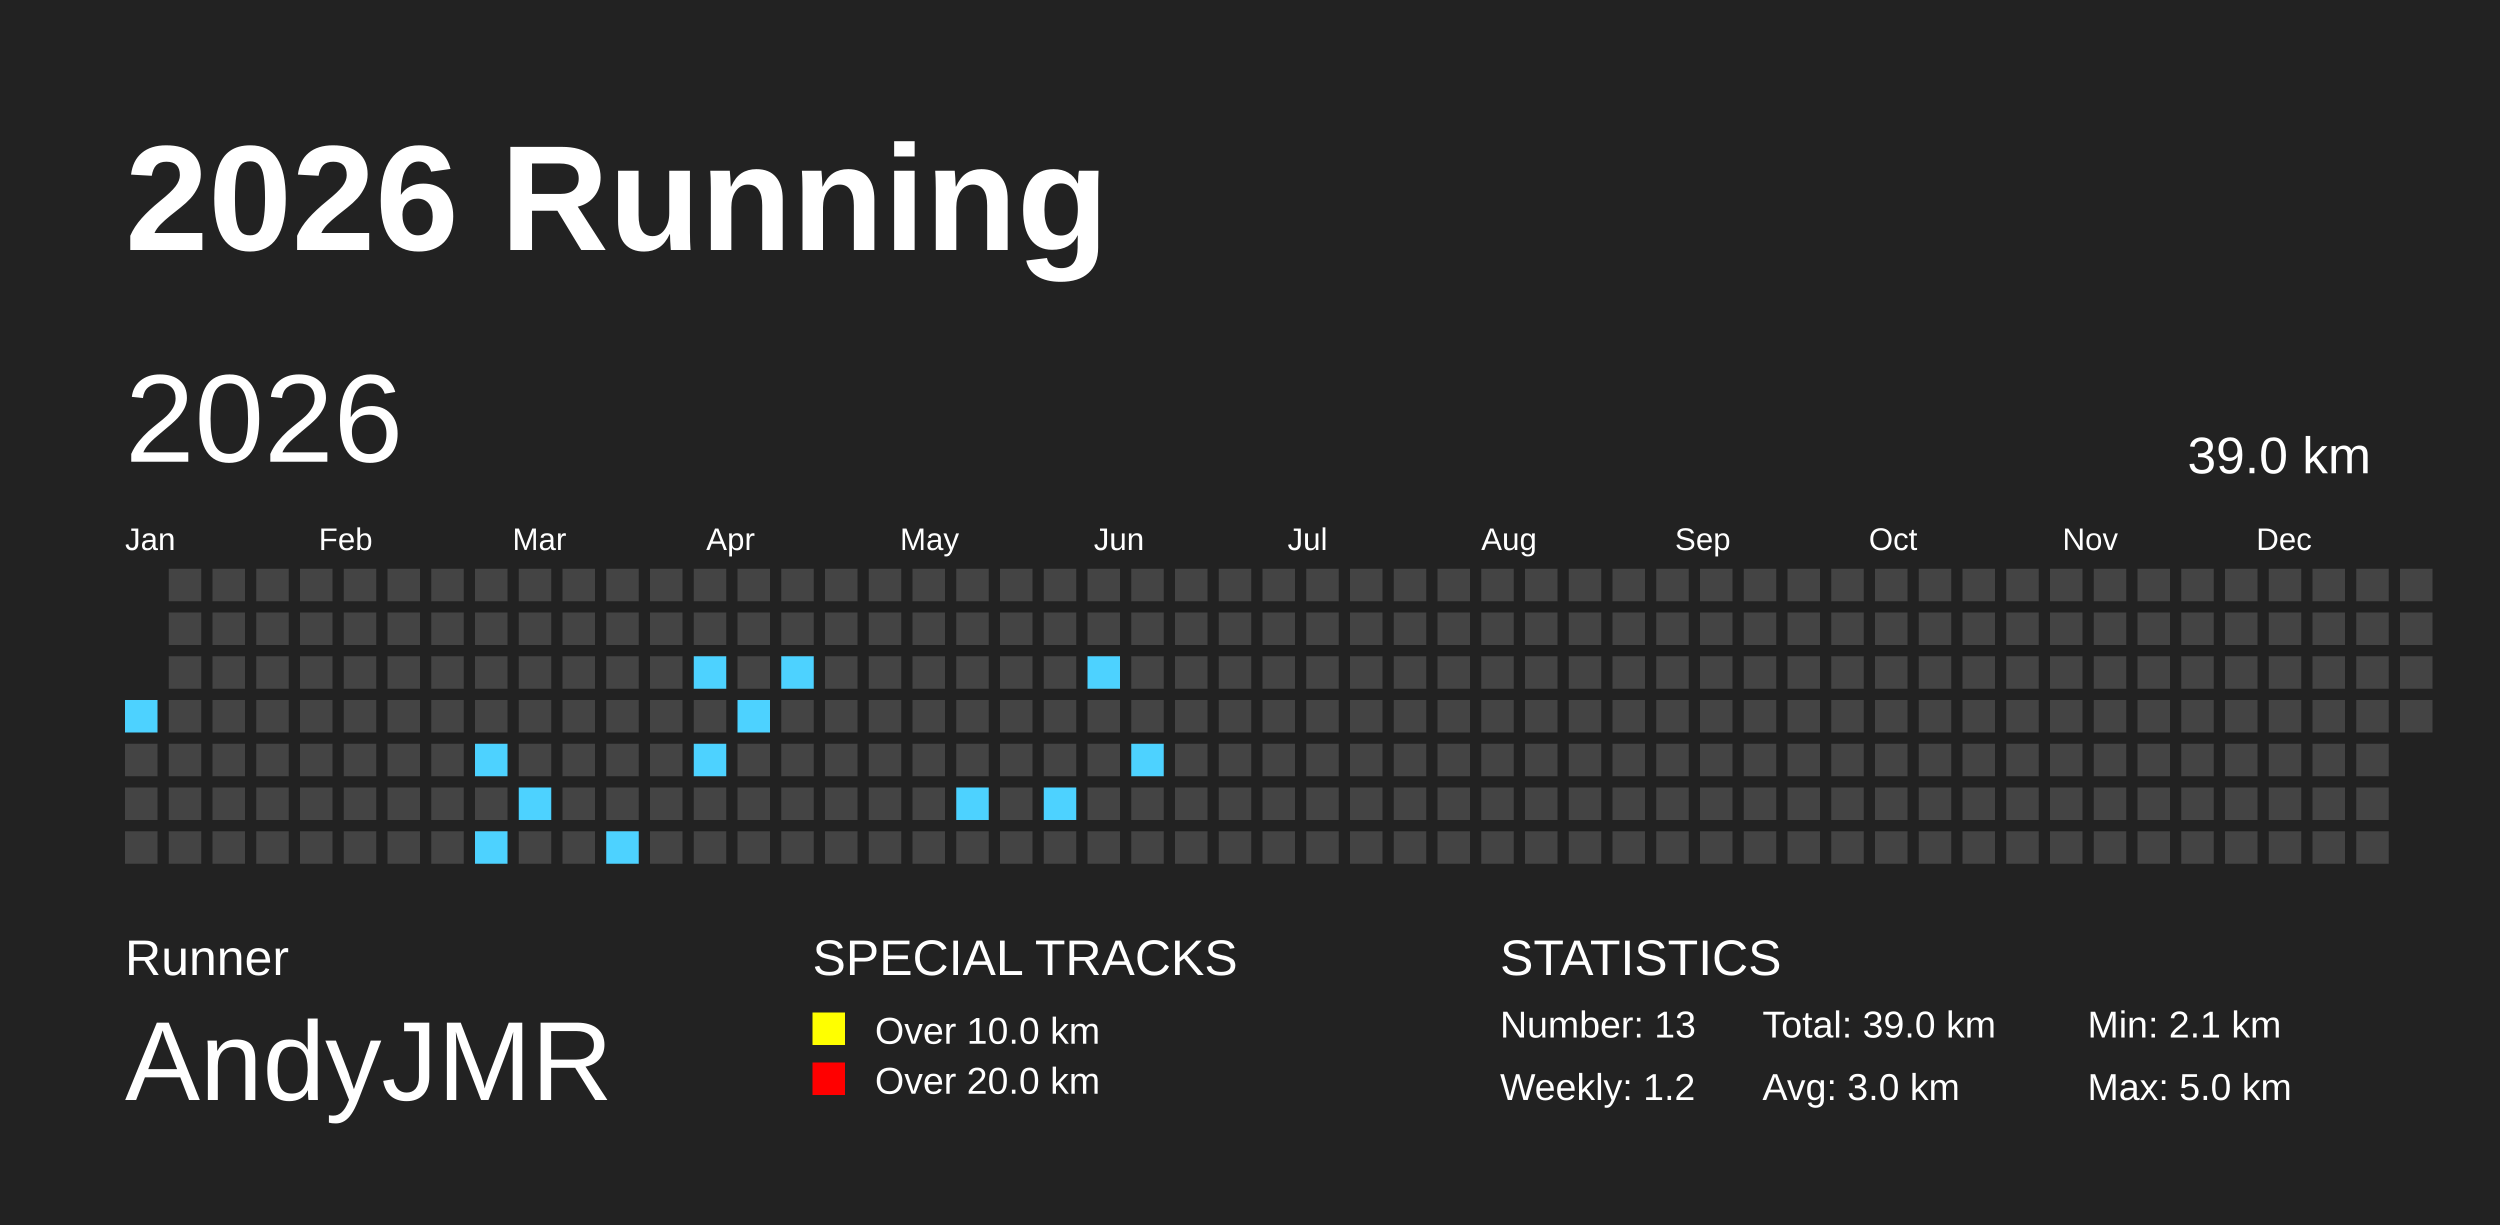
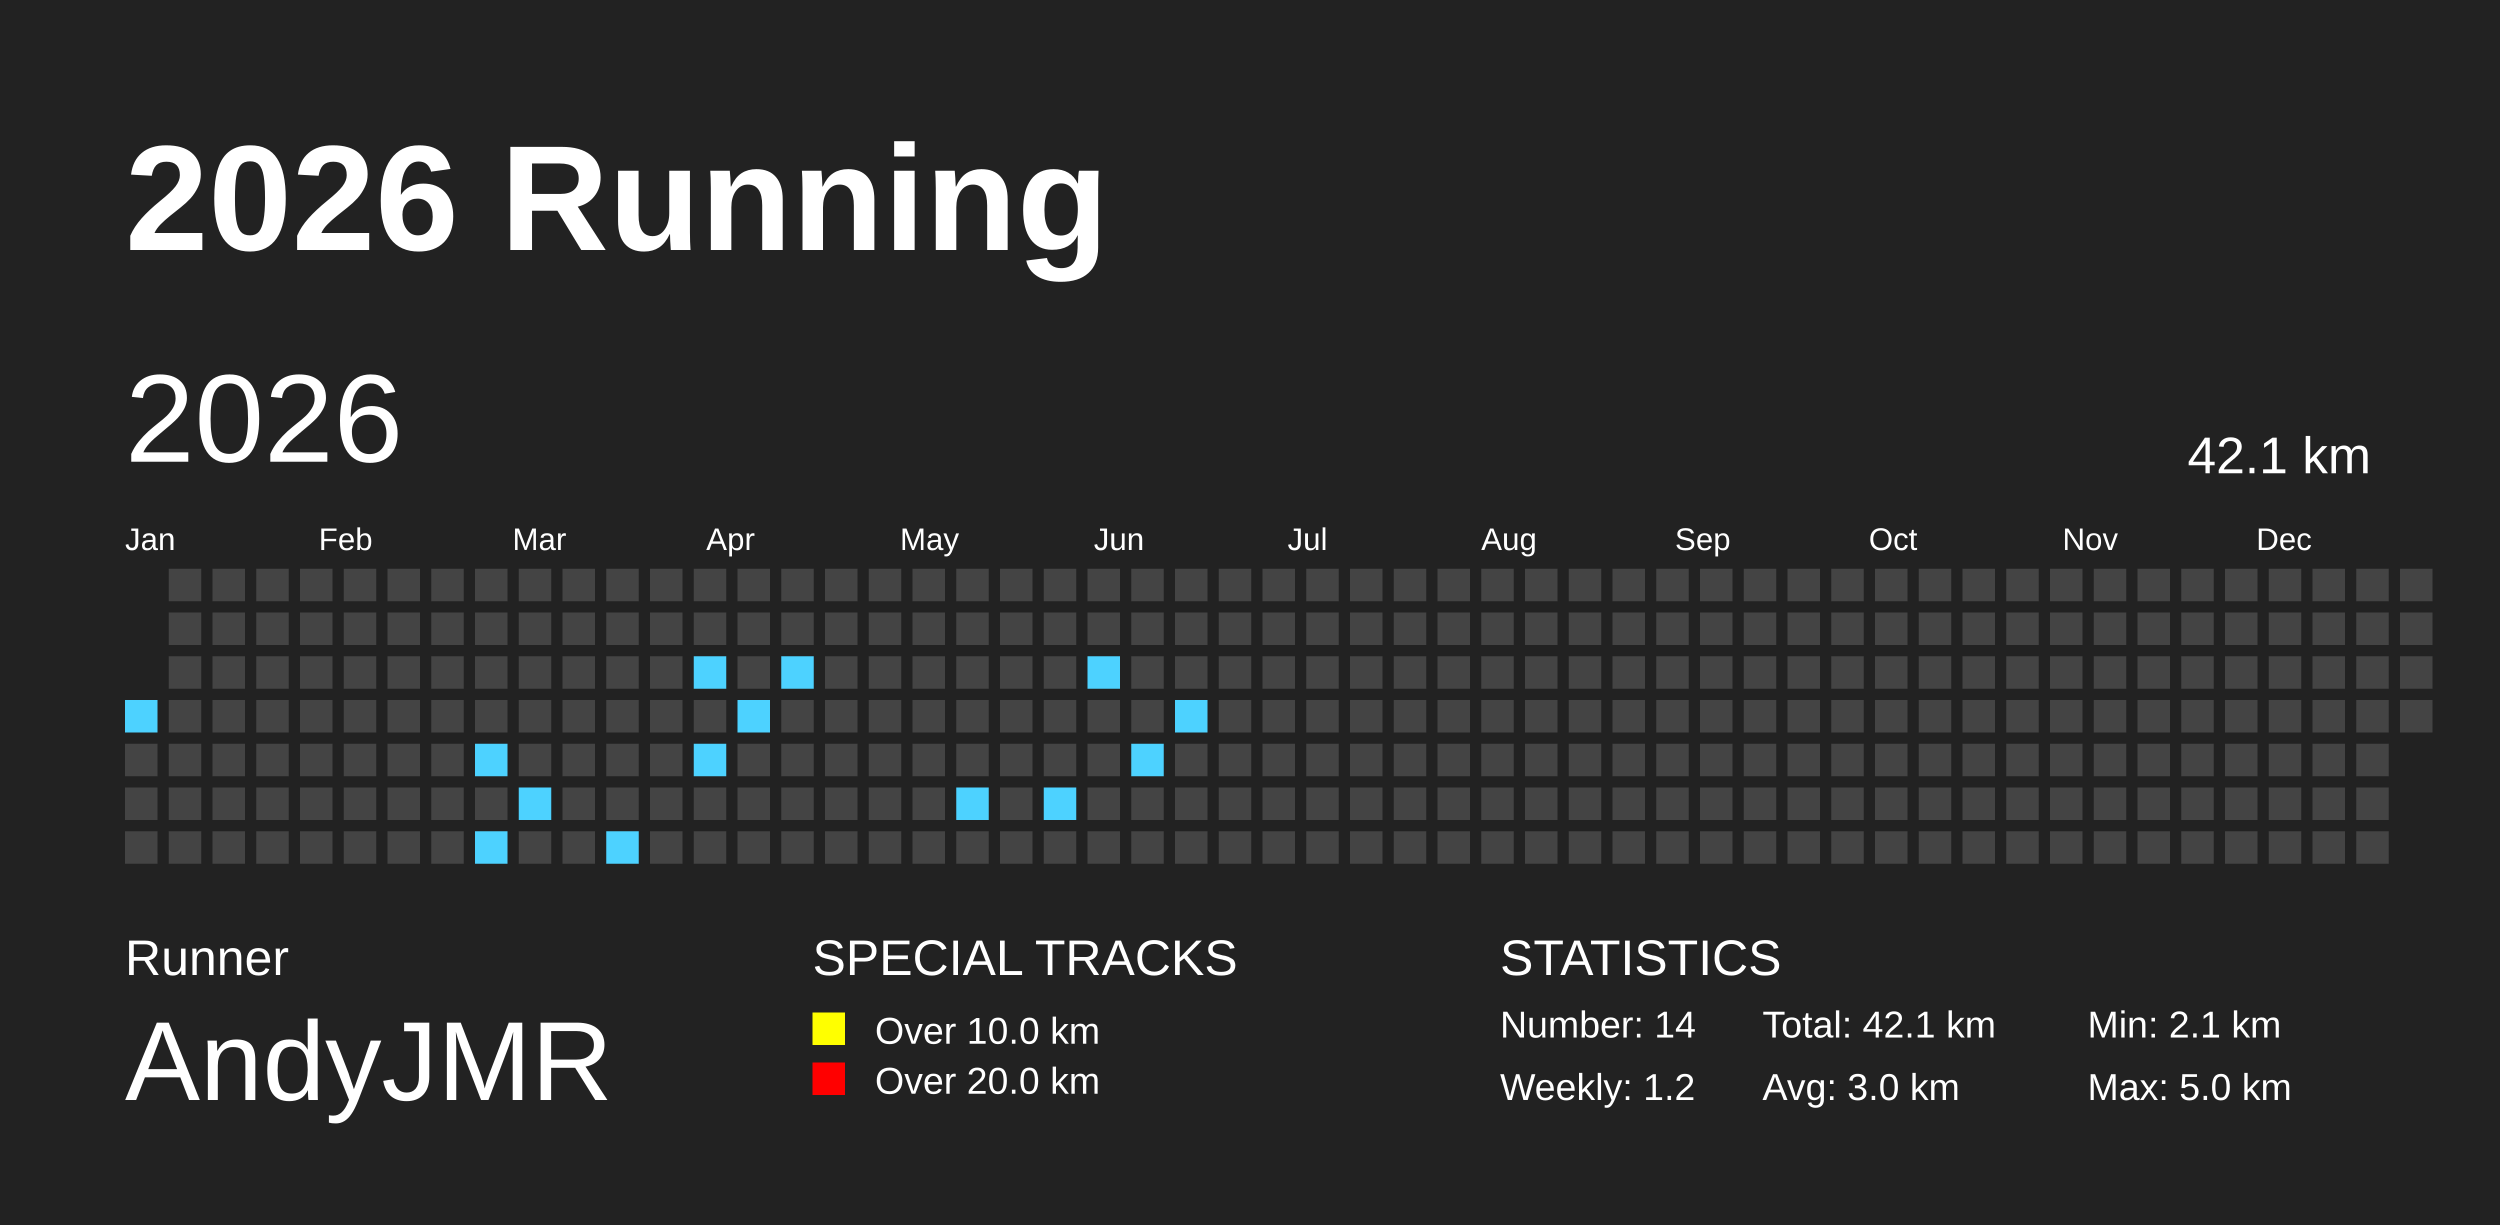
<svg xmlns="http://www.w3.org/2000/svg" baseProfile="full" height="98mm" version="1.1" viewBox="0,0,200,98" width="200mm">
  <defs />
  <rect fill="#222222" height="98" width="200" x="0" y="0" />
  <text fill="#FFFFFF" style="font-size:12px; font-family:Arial; font-weight:bold;" x="10" y="20">2026 Running</text>
  <text fill="#FFFFFF" style="font-size:4px; font-family:Arial" x="10" y="78">Runner</text>
  <text fill="#FFFFFF" style="font-size:9px; font-family:Arial" x="10" y="88">AndyJMR</text>
  <text fill="#FFFFFF" style="font-size:4px; font-family:Arial" x="65" y="78">SPECIAL TRACKS</text>
  <rect fill="yellow" height="2.6" width="2.6" x="65" y="81" />
  <text fill="#FFFFFF" style="font-size:3px; font-family:Arial" x="70" y="83.5">Over 10.0 km</text>
  <rect fill="red" height="2.6" width="2.6" x="65" y="85" />
  <text fill="#FFFFFF" style="font-size:3px; font-family:Arial" x="70" y="87.5">Over 20.0 km</text>
  <text fill="#FFFFFF" style="font-size:4px; font-family:Arial" x="120" y="78">STATISTICS</text>
-   <text fill="#FFFFFF" style="font-size:3px; font-family:Arial" x="120" y="83">Number: 13</text>
+   <text fill="#FFFFFF" style="font-size:3px; font-family:Arial" x="120" y="83">Number: 14</text>
  <text fill="#FFFFFF" style="font-size:3px; font-family:Arial" x="120" y="88">Weekly: 1.2</text>
-   <text fill="#FFFFFF" style="font-size:3px; font-family:Arial" x="141" y="83">Total: 39.0 km</text>
+   <text fill="#FFFFFF" style="font-size:3px; font-family:Arial" x="141" y="83">Total: 42.1 km</text>
  <text fill="#FFFFFF" style="font-size:3px; font-family:Arial" x="141" y="88">Avg: 3.0 km</text>
  <text fill="#FFFFFF" style="font-size:3px; font-family:Arial" x="167" y="83">Min: 2.1 km</text>
  <text fill="#FFFFFF" style="font-size:3px; font-family:Arial" x="167" y="88">Max: 5.0 km</text>
  <text dominant-baseline="hanging" fill="#FFFFFF" style="font-size:10.0px; font-family:Arial;" x="10" y="30">2026</text>
-   <text dominant-baseline="hanging" fill="#FFFFFF" style="font-size:4.125px; font-family:Arial;" x="175" y="35">39.0 km</text>
+   <text dominant-baseline="hanging" fill="#FFFFFF" style="font-size:4.125px; font-family:Arial;" x="175" y="35">42.1 km</text>
  <text fill="#FFFFFF" style="font-size:2.5px; font-family:Arial" x="10.0" y="44">Jan</text>
  <text fill="#FFFFFF" style="font-size:2.5px; font-family:Arial" x="25.5" y="44">Feb</text>
  <text fill="#FFFFFF" style="font-size:2.5px; font-family:Arial" x="41.0" y="44">Mar</text>
  <text fill="#FFFFFF" style="font-size:2.5px; font-family:Arial" x="56.5" y="44">Apr</text>
  <text fill="#FFFFFF" style="font-size:2.5px; font-family:Arial" x="72.0" y="44">May</text>
  <text fill="#FFFFFF" style="font-size:2.5px; font-family:Arial" x="87.5" y="44">Jun</text>
  <text fill="#FFFFFF" style="font-size:2.5px; font-family:Arial" x="103.0" y="44">Jul</text>
  <text fill="#FFFFFF" style="font-size:2.5px; font-family:Arial" x="118.5" y="44">Aug</text>
  <text fill="#FFFFFF" style="font-size:2.5px; font-family:Arial" x="134.0" y="44">Sep</text>
  <text fill="#FFFFFF" style="font-size:2.5px; font-family:Arial" x="149.5" y="44">Oct</text>
  <text fill="#FFFFFF" style="font-size:2.5px; font-family:Arial" x="165.0" y="44">Nov</text>
  <text fill="#FFFFFF" style="font-size:2.5px; font-family:Arial" x="180.5" y="44">Dec</text>
  <rect fill="#4DD2FF" height="2.6" width="2.6" x="10.0" y="56.0" />
  <rect fill="#444444" height="2.6" width="2.6" x="10.0" y="59.5" />
  <rect fill="#444444" height="2.6" width="2.6" x="10.0" y="63.0" />
  <rect fill="#444444" height="2.6" width="2.6" x="10.0" y="66.5" />
  <rect fill="#444444" height="2.6" width="2.6" x="13.5" y="45.5" />
  <rect fill="#444444" height="2.6" width="2.6" x="13.5" y="49.0" />
  <rect fill="#444444" height="2.6" width="2.6" x="13.5" y="52.5" />
  <rect fill="#444444" height="2.6" width="2.6" x="13.5" y="56.0" />
  <rect fill="#444444" height="2.6" width="2.6" x="13.5" y="59.5" />
  <rect fill="#444444" height="2.6" width="2.6" x="13.5" y="63.0" />
  <rect fill="#444444" height="2.6" width="2.6" x="13.5" y="66.5" />
  <rect fill="#444444" height="2.6" width="2.6" x="17.0" y="45.5" />
  <rect fill="#444444" height="2.6" width="2.6" x="17.0" y="49.0" />
  <rect fill="#444444" height="2.6" width="2.6" x="17.0" y="52.5" />
  <rect fill="#444444" height="2.6" width="2.6" x="17.0" y="56.0" />
  <rect fill="#444444" height="2.6" width="2.6" x="17.0" y="59.5" />
  <rect fill="#444444" height="2.6" width="2.6" x="17.0" y="63.0" />
  <rect fill="#444444" height="2.6" width="2.6" x="17.0" y="66.5" />
  <rect fill="#444444" height="2.6" width="2.6" x="20.5" y="45.5" />
  <rect fill="#444444" height="2.6" width="2.6" x="20.5" y="49.0" />
  <rect fill="#444444" height="2.6" width="2.6" x="20.5" y="52.5" />
  <rect fill="#444444" height="2.6" width="2.6" x="20.5" y="56.0" />
  <rect fill="#444444" height="2.6" width="2.6" x="20.5" y="59.5" />
  <rect fill="#444444" height="2.6" width="2.6" x="20.5" y="63.0" />
  <rect fill="#444444" height="2.6" width="2.6" x="20.5" y="66.5" />
  <rect fill="#444444" height="2.6" width="2.6" x="24.0" y="45.5" />
  <rect fill="#444444" height="2.6" width="2.6" x="24.0" y="49.0" />
  <rect fill="#444444" height="2.6" width="2.6" x="24.0" y="52.5" />
  <rect fill="#444444" height="2.6" width="2.6" x="24.0" y="56.0" />
  <rect fill="#444444" height="2.6" width="2.6" x="24.0" y="59.5" />
  <rect fill="#444444" height="2.6" width="2.6" x="24.0" y="63.0" />
  <rect fill="#444444" height="2.6" width="2.6" x="24.0" y="66.5" />
  <rect fill="#444444" height="2.6" width="2.6" x="27.5" y="45.5" />
  <rect fill="#444444" height="2.6" width="2.6" x="27.5" y="49.0" />
  <rect fill="#444444" height="2.6" width="2.6" x="27.5" y="52.5" />
  <rect fill="#444444" height="2.6" width="2.6" x="27.5" y="56.0" />
  <rect fill="#444444" height="2.6" width="2.6" x="27.5" y="59.5" />
  <rect fill="#444444" height="2.6" width="2.6" x="27.5" y="63.0" />
  <rect fill="#444444" height="2.6" width="2.6" x="27.5" y="66.5" />
  <rect fill="#444444" height="2.6" width="2.6" x="31.0" y="45.5" />
  <rect fill="#444444" height="2.6" width="2.6" x="31.0" y="49.0" />
  <rect fill="#444444" height="2.6" width="2.6" x="31.0" y="52.5" />
  <rect fill="#444444" height="2.6" width="2.6" x="31.0" y="56.0" />
  <rect fill="#444444" height="2.6" width="2.6" x="31.0" y="59.5" />
  <rect fill="#444444" height="2.6" width="2.6" x="31.0" y="63.0" />
  <rect fill="#444444" height="2.6" width="2.6" x="31.0" y="66.5" />
  <rect fill="#444444" height="2.6" width="2.6" x="34.5" y="45.5" />
  <rect fill="#444444" height="2.6" width="2.6" x="34.5" y="49.0" />
  <rect fill="#444444" height="2.6" width="2.6" x="34.5" y="52.5" />
  <rect fill="#444444" height="2.6" width="2.6" x="34.5" y="56.0" />
  <rect fill="#444444" height="2.6" width="2.6" x="34.5" y="59.5" />
  <rect fill="#444444" height="2.6" width="2.6" x="34.5" y="63.0" />
  <rect fill="#444444" height="2.6" width="2.6" x="34.5" y="66.5" />
  <rect fill="#444444" height="2.6" width="2.6" x="38.0" y="45.5" />
  <rect fill="#444444" height="2.6" width="2.6" x="38.0" y="49.0" />
  <rect fill="#444444" height="2.6" width="2.6" x="38.0" y="52.5" />
  <rect fill="#444444" height="2.6" width="2.6" x="38.0" y="56.0" />
  <rect fill="#4DD2FF" height="2.6" width="2.6" x="38.0" y="59.5" />
  <rect fill="#444444" height="2.6" width="2.6" x="38.0" y="63.0" />
  <rect fill="#4DD2FF" height="2.6" width="2.6" x="38.0" y="66.5" />
  <rect fill="#444444" height="2.6" width="2.6" x="41.5" y="45.5" />
  <rect fill="#444444" height="2.6" width="2.6" x="41.5" y="49.0" />
  <rect fill="#444444" height="2.6" width="2.6" x="41.5" y="52.5" />
  <rect fill="#444444" height="2.6" width="2.6" x="41.5" y="56.0" />
  <rect fill="#444444" height="2.6" width="2.6" x="41.5" y="59.5" />
  <rect fill="#4DD2FF" height="2.6" width="2.6" x="41.5" y="63.0" />
  <rect fill="#444444" height="2.6" width="2.6" x="41.5" y="66.5" />
  <rect fill="#444444" height="2.6" width="2.6" x="45.0" y="45.5" />
  <rect fill="#444444" height="2.6" width="2.6" x="45.0" y="49.0" />
  <rect fill="#444444" height="2.6" width="2.6" x="45.0" y="52.5" />
  <rect fill="#444444" height="2.6" width="2.6" x="45.0" y="56.0" />
  <rect fill="#444444" height="2.6" width="2.6" x="45.0" y="59.5" />
  <rect fill="#444444" height="2.6" width="2.6" x="45.0" y="63.0" />
  <rect fill="#444444" height="2.6" width="2.6" x="45.0" y="66.5" />
  <rect fill="#444444" height="2.6" width="2.6" x="48.5" y="45.5" />
  <rect fill="#444444" height="2.6" width="2.6" x="48.5" y="49.0" />
  <rect fill="#444444" height="2.6" width="2.6" x="48.5" y="52.5" />
  <rect fill="#444444" height="2.6" width="2.6" x="48.5" y="56.0" />
  <rect fill="#444444" height="2.6" width="2.6" x="48.5" y="59.5" />
  <rect fill="#444444" height="2.6" width="2.6" x="48.5" y="63.0" />
  <rect fill="#4DD2FF" height="2.6" width="2.6" x="48.5" y="66.5" />
  <rect fill="#444444" height="2.6" width="2.6" x="52.0" y="45.5" />
  <rect fill="#444444" height="2.6" width="2.6" x="52.0" y="49.0" />
  <rect fill="#444444" height="2.6" width="2.6" x="52.0" y="52.5" />
  <rect fill="#444444" height="2.6" width="2.6" x="52.0" y="56.0" />
  <rect fill="#444444" height="2.6" width="2.6" x="52.0" y="59.5" />
  <rect fill="#444444" height="2.6" width="2.6" x="52.0" y="63.0" />
  <rect fill="#444444" height="2.6" width="2.6" x="52.0" y="66.5" />
  <rect fill="#444444" height="2.6" width="2.6" x="55.5" y="45.5" />
  <rect fill="#444444" height="2.6" width="2.6" x="55.5" y="49.0" />
  <rect fill="#4DD2FF" height="2.6" width="2.6" x="55.5" y="52.5" />
  <rect fill="#444444" height="2.6" width="2.6" x="55.5" y="56.0" />
  <rect fill="#4DD2FF" height="2.6" width="2.6" x="55.5" y="59.5" />
  <rect fill="#444444" height="2.6" width="2.6" x="55.5" y="63.0" />
  <rect fill="#444444" height="2.6" width="2.6" x="55.5" y="66.5" />
  <rect fill="#444444" height="2.6" width="2.6" x="59.0" y="45.5" />
  <rect fill="#444444" height="2.6" width="2.6" x="59.0" y="49.0" />
  <rect fill="#444444" height="2.6" width="2.6" x="59.0" y="52.5" />
  <rect fill="#4DD2FF" height="2.6" width="2.6" x="59.0" y="56.0" />
  <rect fill="#444444" height="2.6" width="2.6" x="59.0" y="59.5" />
  <rect fill="#444444" height="2.6" width="2.6" x="59.0" y="63.0" />
  <rect fill="#444444" height="2.6" width="2.6" x="59.0" y="66.5" />
  <rect fill="#444444" height="2.6" width="2.6" x="62.5" y="45.5" />
  <rect fill="#444444" height="2.6" width="2.6" x="62.5" y="49.0" />
  <rect fill="#4DD2FF" height="2.6" width="2.6" x="62.5" y="52.5" />
  <rect fill="#444444" height="2.6" width="2.6" x="62.5" y="56.0" />
  <rect fill="#444444" height="2.6" width="2.6" x="62.5" y="59.5" />
  <rect fill="#444444" height="2.6" width="2.6" x="62.5" y="63.0" />
  <rect fill="#444444" height="2.6" width="2.6" x="62.5" y="66.5" />
  <rect fill="#444444" height="2.6" width="2.6" x="66.0" y="45.5" />
  <rect fill="#444444" height="2.6" width="2.6" x="66.0" y="49.0" />
  <rect fill="#444444" height="2.6" width="2.6" x="66.0" y="52.5" />
  <rect fill="#444444" height="2.6" width="2.6" x="66.0" y="56.0" />
  <rect fill="#444444" height="2.6" width="2.6" x="66.0" y="59.5" />
  <rect fill="#444444" height="2.6" width="2.6" x="66.0" y="63.0" />
  <rect fill="#444444" height="2.6" width="2.6" x="66.0" y="66.5" />
  <rect fill="#444444" height="2.6" width="2.6" x="69.5" y="45.5" />
  <rect fill="#444444" height="2.6" width="2.6" x="69.5" y="49.0" />
  <rect fill="#444444" height="2.6" width="2.6" x="69.5" y="52.5" />
  <rect fill="#444444" height="2.6" width="2.6" x="69.5" y="56.0" />
  <rect fill="#444444" height="2.6" width="2.6" x="69.5" y="59.5" />
  <rect fill="#444444" height="2.6" width="2.6" x="69.5" y="63.0" />
  <rect fill="#444444" height="2.6" width="2.6" x="69.5" y="66.5" />
  <rect fill="#444444" height="2.6" width="2.6" x="73.0" y="45.5" />
  <rect fill="#444444" height="2.6" width="2.6" x="73.0" y="49.0" />
  <rect fill="#444444" height="2.6" width="2.6" x="73.0" y="52.5" />
  <rect fill="#444444" height="2.6" width="2.6" x="73.0" y="56.0" />
  <rect fill="#444444" height="2.6" width="2.6" x="73.0" y="59.5" />
  <rect fill="#444444" height="2.6" width="2.6" x="73.0" y="63.0" />
  <rect fill="#444444" height="2.6" width="2.6" x="73.0" y="66.5" />
  <rect fill="#444444" height="2.6" width="2.6" x="76.5" y="45.5" />
  <rect fill="#444444" height="2.6" width="2.6" x="76.5" y="49.0" />
  <rect fill="#444444" height="2.6" width="2.6" x="76.5" y="52.5" />
  <rect fill="#444444" height="2.6" width="2.6" x="76.5" y="56.0" />
  <rect fill="#444444" height="2.6" width="2.6" x="76.5" y="59.5" />
  <rect fill="#4DD2FF" height="2.6" width="2.6" x="76.5" y="63.0" />
  <rect fill="#444444" height="2.6" width="2.6" x="76.5" y="66.5" />
  <rect fill="#444444" height="2.6" width="2.6" x="80.0" y="45.5" />
  <rect fill="#444444" height="2.6" width="2.6" x="80.0" y="49.0" />
  <rect fill="#444444" height="2.6" width="2.6" x="80.0" y="52.5" />
  <rect fill="#444444" height="2.6" width="2.6" x="80.0" y="56.0" />
  <rect fill="#444444" height="2.6" width="2.6" x="80.0" y="59.5" />
  <rect fill="#444444" height="2.6" width="2.6" x="80.0" y="63.0" />
  <rect fill="#444444" height="2.6" width="2.6" x="80.0" y="66.5" />
  <rect fill="#444444" height="2.6" width="2.6" x="83.5" y="45.5" />
  <rect fill="#444444" height="2.6" width="2.6" x="83.5" y="49.0" />
  <rect fill="#444444" height="2.6" width="2.6" x="83.5" y="52.5" />
  <rect fill="#444444" height="2.6" width="2.6" x="83.5" y="56.0" />
  <rect fill="#444444" height="2.6" width="2.6" x="83.5" y="59.5" />
  <rect fill="#4DD2FF" height="2.6" width="2.6" x="83.5" y="63.0" />
  <rect fill="#444444" height="2.6" width="2.6" x="83.5" y="66.5" />
  <rect fill="#444444" height="2.6" width="2.6" x="87.0" y="45.5" />
  <rect fill="#444444" height="2.6" width="2.6" x="87.0" y="49.0" />
  <rect fill="#4DD2FF" height="2.6" width="2.6" x="87.0" y="52.5" />
  <rect fill="#444444" height="2.6" width="2.6" x="87.0" y="56.0" />
  <rect fill="#444444" height="2.6" width="2.6" x="87.0" y="59.5" />
  <rect fill="#444444" height="2.6" width="2.6" x="87.0" y="63.0" />
  <rect fill="#444444" height="2.6" width="2.6" x="87.0" y="66.5" />
  <rect fill="#444444" height="2.6" width="2.6" x="90.5" y="45.5" />
  <rect fill="#444444" height="2.6" width="2.6" x="90.5" y="49.0" />
  <rect fill="#444444" height="2.6" width="2.6" x="90.5" y="52.5" />
  <rect fill="#444444" height="2.6" width="2.6" x="90.5" y="56.0" />
  <rect fill="#4DD2FF" height="2.6" width="2.6" x="90.5" y="59.5" />
  <rect fill="#444444" height="2.6" width="2.6" x="90.5" y="63.0" />
  <rect fill="#444444" height="2.6" width="2.6" x="90.5" y="66.5" />
  <rect fill="#444444" height="2.6" width="2.6" x="94.0" y="45.5" />
  <rect fill="#444444" height="2.6" width="2.6" x="94.0" y="49.0" />
  <rect fill="#444444" height="2.6" width="2.6" x="94.0" y="52.5" />
-   <rect fill="#444444" height="2.6" width="2.6" x="94.0" y="56.0" />
+   <rect fill="#4DD2FF" height="2.6" width="2.6" x="94.0" y="56.0" />
  <rect fill="#444444" height="2.6" width="2.6" x="94.0" y="59.5" />
  <rect fill="#444444" height="2.6" width="2.6" x="94.0" y="63.0" />
  <rect fill="#444444" height="2.6" width="2.6" x="94.0" y="66.5" />
  <rect fill="#444444" height="2.6" width="2.6" x="97.5" y="45.5" />
  <rect fill="#444444" height="2.6" width="2.6" x="97.5" y="49.0" />
  <rect fill="#444444" height="2.6" width="2.6" x="97.5" y="52.5" />
  <rect fill="#444444" height="2.6" width="2.6" x="97.5" y="56.0" />
  <rect fill="#444444" height="2.6" width="2.6" x="97.5" y="59.5" />
  <rect fill="#444444" height="2.6" width="2.6" x="97.5" y="63.0" />
  <rect fill="#444444" height="2.6" width="2.6" x="97.5" y="66.5" />
  <rect fill="#444444" height="2.6" width="2.6" x="101.0" y="45.5" />
  <rect fill="#444444" height="2.6" width="2.6" x="101.0" y="49.0" />
  <rect fill="#444444" height="2.6" width="2.6" x="101.0" y="52.5" />
  <rect fill="#444444" height="2.6" width="2.6" x="101.0" y="56.0" />
  <rect fill="#444444" height="2.6" width="2.6" x="101.0" y="59.5" />
  <rect fill="#444444" height="2.6" width="2.6" x="101.0" y="63.0" />
  <rect fill="#444444" height="2.6" width="2.6" x="101.0" y="66.5" />
  <rect fill="#444444" height="2.6" width="2.6" x="104.5" y="45.5" />
  <rect fill="#444444" height="2.6" width="2.6" x="104.5" y="49.0" />
  <rect fill="#444444" height="2.6" width="2.6" x="104.5" y="52.5" />
  <rect fill="#444444" height="2.6" width="2.6" x="104.5" y="56.0" />
  <rect fill="#444444" height="2.6" width="2.6" x="104.5" y="59.5" />
  <rect fill="#444444" height="2.6" width="2.6" x="104.5" y="63.0" />
  <rect fill="#444444" height="2.6" width="2.6" x="104.5" y="66.5" />
  <rect fill="#444444" height="2.6" width="2.6" x="108.0" y="45.5" />
  <rect fill="#444444" height="2.6" width="2.6" x="108.0" y="49.0" />
  <rect fill="#444444" height="2.6" width="2.6" x="108.0" y="52.5" />
  <rect fill="#444444" height="2.6" width="2.6" x="108.0" y="56.0" />
  <rect fill="#444444" height="2.6" width="2.6" x="108.0" y="59.5" />
  <rect fill="#444444" height="2.6" width="2.6" x="108.0" y="63.0" />
  <rect fill="#444444" height="2.6" width="2.6" x="108.0" y="66.5" />
  <rect fill="#444444" height="2.6" width="2.6" x="111.5" y="45.5" />
  <rect fill="#444444" height="2.6" width="2.6" x="111.5" y="49.0" />
  <rect fill="#444444" height="2.6" width="2.6" x="111.5" y="52.5" />
  <rect fill="#444444" height="2.6" width="2.6" x="111.5" y="56.0" />
  <rect fill="#444444" height="2.6" width="2.6" x="111.5" y="59.5" />
  <rect fill="#444444" height="2.6" width="2.6" x="111.5" y="63.0" />
  <rect fill="#444444" height="2.6" width="2.6" x="111.5" y="66.5" />
  <rect fill="#444444" height="2.6" width="2.6" x="115.0" y="45.5" />
  <rect fill="#444444" height="2.6" width="2.6" x="115.0" y="49.0" />
  <rect fill="#444444" height="2.6" width="2.6" x="115.0" y="52.5" />
  <rect fill="#444444" height="2.6" width="2.6" x="115.0" y="56.0" />
  <rect fill="#444444" height="2.6" width="2.6" x="115.0" y="59.5" />
  <rect fill="#444444" height="2.6" width="2.6" x="115.0" y="63.0" />
  <rect fill="#444444" height="2.6" width="2.6" x="115.0" y="66.5" />
  <rect fill="#444444" height="2.6" width="2.6" x="118.5" y="45.5" />
  <rect fill="#444444" height="2.6" width="2.6" x="118.5" y="49.0" />
  <rect fill="#444444" height="2.6" width="2.6" x="118.5" y="52.5" />
  <rect fill="#444444" height="2.6" width="2.6" x="118.5" y="56.0" />
  <rect fill="#444444" height="2.6" width="2.6" x="118.5" y="59.5" />
  <rect fill="#444444" height="2.6" width="2.6" x="118.5" y="63.0" />
  <rect fill="#444444" height="2.6" width="2.6" x="118.5" y="66.5" />
  <rect fill="#444444" height="2.6" width="2.6" x="122.0" y="45.5" />
  <rect fill="#444444" height="2.6" width="2.6" x="122.0" y="49.0" />
  <rect fill="#444444" height="2.6" width="2.6" x="122.0" y="52.5" />
  <rect fill="#444444" height="2.6" width="2.6" x="122.0" y="56.0" />
  <rect fill="#444444" height="2.6" width="2.6" x="122.0" y="59.5" />
  <rect fill="#444444" height="2.6" width="2.6" x="122.0" y="63.0" />
  <rect fill="#444444" height="2.6" width="2.6" x="122.0" y="66.5" />
  <rect fill="#444444" height="2.6" width="2.6" x="125.5" y="45.5" />
  <rect fill="#444444" height="2.6" width="2.6" x="125.5" y="49.0" />
  <rect fill="#444444" height="2.6" width="2.6" x="125.5" y="52.5" />
  <rect fill="#444444" height="2.6" width="2.6" x="125.5" y="56.0" />
  <rect fill="#444444" height="2.6" width="2.6" x="125.5" y="59.5" />
  <rect fill="#444444" height="2.6" width="2.6" x="125.5" y="63.0" />
  <rect fill="#444444" height="2.6" width="2.6" x="125.5" y="66.5" />
  <rect fill="#444444" height="2.6" width="2.6" x="129.0" y="45.5" />
  <rect fill="#444444" height="2.6" width="2.6" x="129.0" y="49.0" />
  <rect fill="#444444" height="2.6" width="2.6" x="129.0" y="52.5" />
  <rect fill="#444444" height="2.6" width="2.6" x="129.0" y="56.0" />
  <rect fill="#444444" height="2.6" width="2.6" x="129.0" y="59.5" />
  <rect fill="#444444" height="2.6" width="2.6" x="129.0" y="63.0" />
  <rect fill="#444444" height="2.6" width="2.6" x="129.0" y="66.5" />
  <rect fill="#444444" height="2.6" width="2.6" x="132.5" y="45.5" />
  <rect fill="#444444" height="2.6" width="2.6" x="132.5" y="49.0" />
  <rect fill="#444444" height="2.6" width="2.6" x="132.5" y="52.5" />
  <rect fill="#444444" height="2.6" width="2.6" x="132.5" y="56.0" />
  <rect fill="#444444" height="2.6" width="2.6" x="132.5" y="59.5" />
  <rect fill="#444444" height="2.6" width="2.6" x="132.5" y="63.0" />
  <rect fill="#444444" height="2.6" width="2.6" x="132.5" y="66.5" />
  <rect fill="#444444" height="2.6" width="2.6" x="136.0" y="45.5" />
  <rect fill="#444444" height="2.6" width="2.6" x="136.0" y="49.0" />
  <rect fill="#444444" height="2.6" width="2.6" x="136.0" y="52.5" />
  <rect fill="#444444" height="2.6" width="2.6" x="136.0" y="56.0" />
  <rect fill="#444444" height="2.6" width="2.6" x="136.0" y="59.5" />
  <rect fill="#444444" height="2.6" width="2.6" x="136.0" y="63.0" />
  <rect fill="#444444" height="2.6" width="2.6" x="136.0" y="66.5" />
  <rect fill="#444444" height="2.6" width="2.6" x="139.5" y="45.5" />
  <rect fill="#444444" height="2.6" width="2.6" x="139.5" y="49.0" />
  <rect fill="#444444" height="2.6" width="2.6" x="139.5" y="52.5" />
  <rect fill="#444444" height="2.6" width="2.6" x="139.5" y="56.0" />
  <rect fill="#444444" height="2.6" width="2.6" x="139.5" y="59.5" />
  <rect fill="#444444" height="2.6" width="2.6" x="139.5" y="63.0" />
  <rect fill="#444444" height="2.6" width="2.6" x="139.5" y="66.5" />
  <rect fill="#444444" height="2.6" width="2.6" x="143.0" y="45.5" />
  <rect fill="#444444" height="2.6" width="2.6" x="143.0" y="49.0" />
  <rect fill="#444444" height="2.6" width="2.6" x="143.0" y="52.5" />
  <rect fill="#444444" height="2.6" width="2.6" x="143.0" y="56.0" />
  <rect fill="#444444" height="2.6" width="2.6" x="143.0" y="59.5" />
  <rect fill="#444444" height="2.6" width="2.6" x="143.0" y="63.0" />
  <rect fill="#444444" height="2.6" width="2.6" x="143.0" y="66.5" />
  <rect fill="#444444" height="2.6" width="2.6" x="146.5" y="45.5" />
  <rect fill="#444444" height="2.6" width="2.6" x="146.5" y="49.0" />
  <rect fill="#444444" height="2.6" width="2.6" x="146.5" y="52.5" />
  <rect fill="#444444" height="2.6" width="2.6" x="146.5" y="56.0" />
  <rect fill="#444444" height="2.6" width="2.6" x="146.5" y="59.5" />
  <rect fill="#444444" height="2.6" width="2.6" x="146.5" y="63.0" />
  <rect fill="#444444" height="2.6" width="2.6" x="146.5" y="66.5" />
  <rect fill="#444444" height="2.6" width="2.6" x="150.0" y="45.5" />
  <rect fill="#444444" height="2.6" width="2.6" x="150.0" y="49.0" />
  <rect fill="#444444" height="2.6" width="2.6" x="150.0" y="52.5" />
  <rect fill="#444444" height="2.6" width="2.6" x="150.0" y="56.0" />
  <rect fill="#444444" height="2.6" width="2.6" x="150.0" y="59.5" />
  <rect fill="#444444" height="2.6" width="2.6" x="150.0" y="63.0" />
  <rect fill="#444444" height="2.6" width="2.6" x="150.0" y="66.5" />
  <rect fill="#444444" height="2.6" width="2.6" x="153.5" y="45.5" />
  <rect fill="#444444" height="2.6" width="2.6" x="153.5" y="49.0" />
  <rect fill="#444444" height="2.6" width="2.6" x="153.5" y="52.5" />
  <rect fill="#444444" height="2.6" width="2.6" x="153.5" y="56.0" />
  <rect fill="#444444" height="2.6" width="2.6" x="153.5" y="59.5" />
  <rect fill="#444444" height="2.6" width="2.6" x="153.5" y="63.0" />
  <rect fill="#444444" height="2.6" width="2.6" x="153.5" y="66.5" />
  <rect fill="#444444" height="2.6" width="2.6" x="157.0" y="45.5" />
  <rect fill="#444444" height="2.6" width="2.6" x="157.0" y="49.0" />
  <rect fill="#444444" height="2.6" width="2.6" x="157.0" y="52.5" />
  <rect fill="#444444" height="2.6" width="2.6" x="157.0" y="56.0" />
  <rect fill="#444444" height="2.6" width="2.6" x="157.0" y="59.5" />
  <rect fill="#444444" height="2.6" width="2.6" x="157.0" y="63.0" />
  <rect fill="#444444" height="2.6" width="2.6" x="157.0" y="66.5" />
  <rect fill="#444444" height="2.6" width="2.6" x="160.5" y="45.5" />
  <rect fill="#444444" height="2.6" width="2.6" x="160.5" y="49.0" />
  <rect fill="#444444" height="2.6" width="2.6" x="160.5" y="52.5" />
  <rect fill="#444444" height="2.6" width="2.6" x="160.5" y="56.0" />
  <rect fill="#444444" height="2.6" width="2.6" x="160.5" y="59.5" />
  <rect fill="#444444" height="2.6" width="2.6" x="160.5" y="63.0" />
  <rect fill="#444444" height="2.6" width="2.6" x="160.5" y="66.5" />
  <rect fill="#444444" height="2.6" width="2.6" x="164.0" y="45.5" />
  <rect fill="#444444" height="2.6" width="2.6" x="164.0" y="49.0" />
  <rect fill="#444444" height="2.6" width="2.6" x="164.0" y="52.5" />
  <rect fill="#444444" height="2.6" width="2.6" x="164.0" y="56.0" />
  <rect fill="#444444" height="2.6" width="2.6" x="164.0" y="59.5" />
  <rect fill="#444444" height="2.6" width="2.6" x="164.0" y="63.0" />
  <rect fill="#444444" height="2.6" width="2.6" x="164.0" y="66.5" />
  <rect fill="#444444" height="2.6" width="2.6" x="167.5" y="45.5" />
  <rect fill="#444444" height="2.6" width="2.6" x="167.5" y="49.0" />
  <rect fill="#444444" height="2.6" width="2.6" x="167.5" y="52.5" />
  <rect fill="#444444" height="2.6" width="2.6" x="167.5" y="56.0" />
  <rect fill="#444444" height="2.6" width="2.6" x="167.5" y="59.5" />
  <rect fill="#444444" height="2.6" width="2.6" x="167.5" y="63.0" />
  <rect fill="#444444" height="2.6" width="2.6" x="167.5" y="66.5" />
  <rect fill="#444444" height="2.6" width="2.6" x="171.0" y="45.5" />
  <rect fill="#444444" height="2.6" width="2.6" x="171.0" y="49.0" />
  <rect fill="#444444" height="2.6" width="2.6" x="171.0" y="52.5" />
  <rect fill="#444444" height="2.6" width="2.6" x="171.0" y="56.0" />
  <rect fill="#444444" height="2.6" width="2.6" x="171.0" y="59.5" />
  <rect fill="#444444" height="2.6" width="2.6" x="171.0" y="63.0" />
  <rect fill="#444444" height="2.6" width="2.6" x="171.0" y="66.5" />
  <rect fill="#444444" height="2.6" width="2.6" x="174.5" y="45.5" />
  <rect fill="#444444" height="2.6" width="2.6" x="174.5" y="49.0" />
  <rect fill="#444444" height="2.6" width="2.6" x="174.5" y="52.5" />
  <rect fill="#444444" height="2.6" width="2.6" x="174.5" y="56.0" />
  <rect fill="#444444" height="2.6" width="2.6" x="174.5" y="59.5" />
  <rect fill="#444444" height="2.6" width="2.6" x="174.5" y="63.0" />
  <rect fill="#444444" height="2.6" width="2.6" x="174.5" y="66.5" />
  <rect fill="#444444" height="2.6" width="2.6" x="178.0" y="45.5" />
  <rect fill="#444444" height="2.6" width="2.6" x="178.0" y="49.0" />
  <rect fill="#444444" height="2.6" width="2.6" x="178.0" y="52.5" />
  <rect fill="#444444" height="2.6" width="2.6" x="178.0" y="56.0" />
  <rect fill="#444444" height="2.6" width="2.6" x="178.0" y="59.5" />
  <rect fill="#444444" height="2.6" width="2.6" x="178.0" y="63.0" />
  <rect fill="#444444" height="2.6" width="2.6" x="178.0" y="66.5" />
  <rect fill="#444444" height="2.6" width="2.6" x="181.5" y="45.5" />
  <rect fill="#444444" height="2.6" width="2.6" x="181.5" y="49.0" />
  <rect fill="#444444" height="2.6" width="2.6" x="181.5" y="52.5" />
  <rect fill="#444444" height="2.6" width="2.6" x="181.5" y="56.0" />
  <rect fill="#444444" height="2.6" width="2.6" x="181.5" y="59.5" />
  <rect fill="#444444" height="2.6" width="2.6" x="181.5" y="63.0" />
  <rect fill="#444444" height="2.6" width="2.6" x="181.5" y="66.5" />
  <rect fill="#444444" height="2.6" width="2.6" x="185.0" y="45.5" />
  <rect fill="#444444" height="2.6" width="2.6" x="185.0" y="49.0" />
  <rect fill="#444444" height="2.6" width="2.6" x="185.0" y="52.5" />
  <rect fill="#444444" height="2.6" width="2.6" x="185.0" y="56.0" />
  <rect fill="#444444" height="2.6" width="2.6" x="185.0" y="59.5" />
  <rect fill="#444444" height="2.6" width="2.6" x="185.0" y="63.0" />
  <rect fill="#444444" height="2.6" width="2.6" x="185.0" y="66.5" />
  <rect fill="#444444" height="2.6" width="2.6" x="188.5" y="45.5" />
  <rect fill="#444444" height="2.6" width="2.6" x="188.5" y="49.0" />
  <rect fill="#444444" height="2.6" width="2.6" x="188.5" y="52.5" />
  <rect fill="#444444" height="2.6" width="2.6" x="188.5" y="56.0" />
  <rect fill="#444444" height="2.6" width="2.6" x="188.5" y="59.5" />
  <rect fill="#444444" height="2.6" width="2.6" x="188.5" y="63.0" />
  <rect fill="#444444" height="2.6" width="2.6" x="188.5" y="66.5" />
  <rect fill="#444444" height="2.6" width="2.6" x="192.0" y="45.5" />
  <rect fill="#444444" height="2.6" width="2.6" x="192.0" y="49.0" />
  <rect fill="#444444" height="2.6" width="2.6" x="192.0" y="52.5" />
  <rect fill="#444444" height="2.6" width="2.6" x="192.0" y="56.0" />
</svg>
